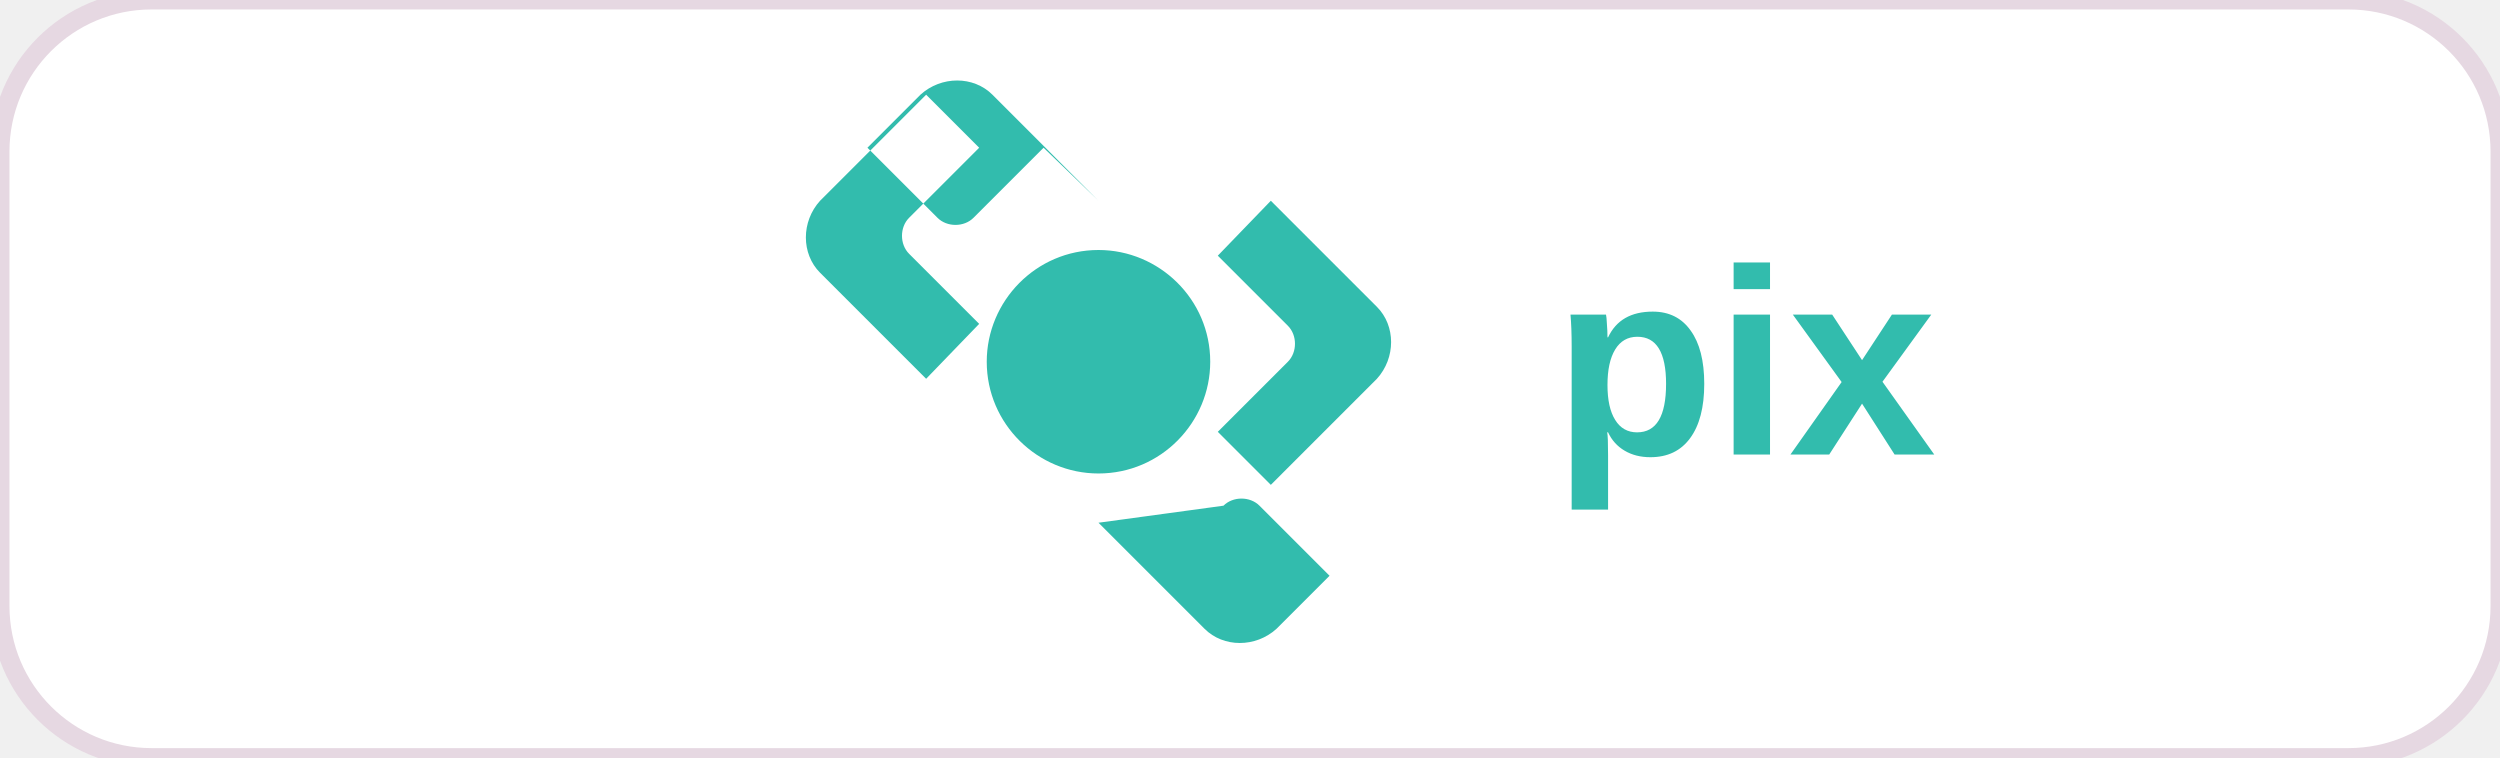
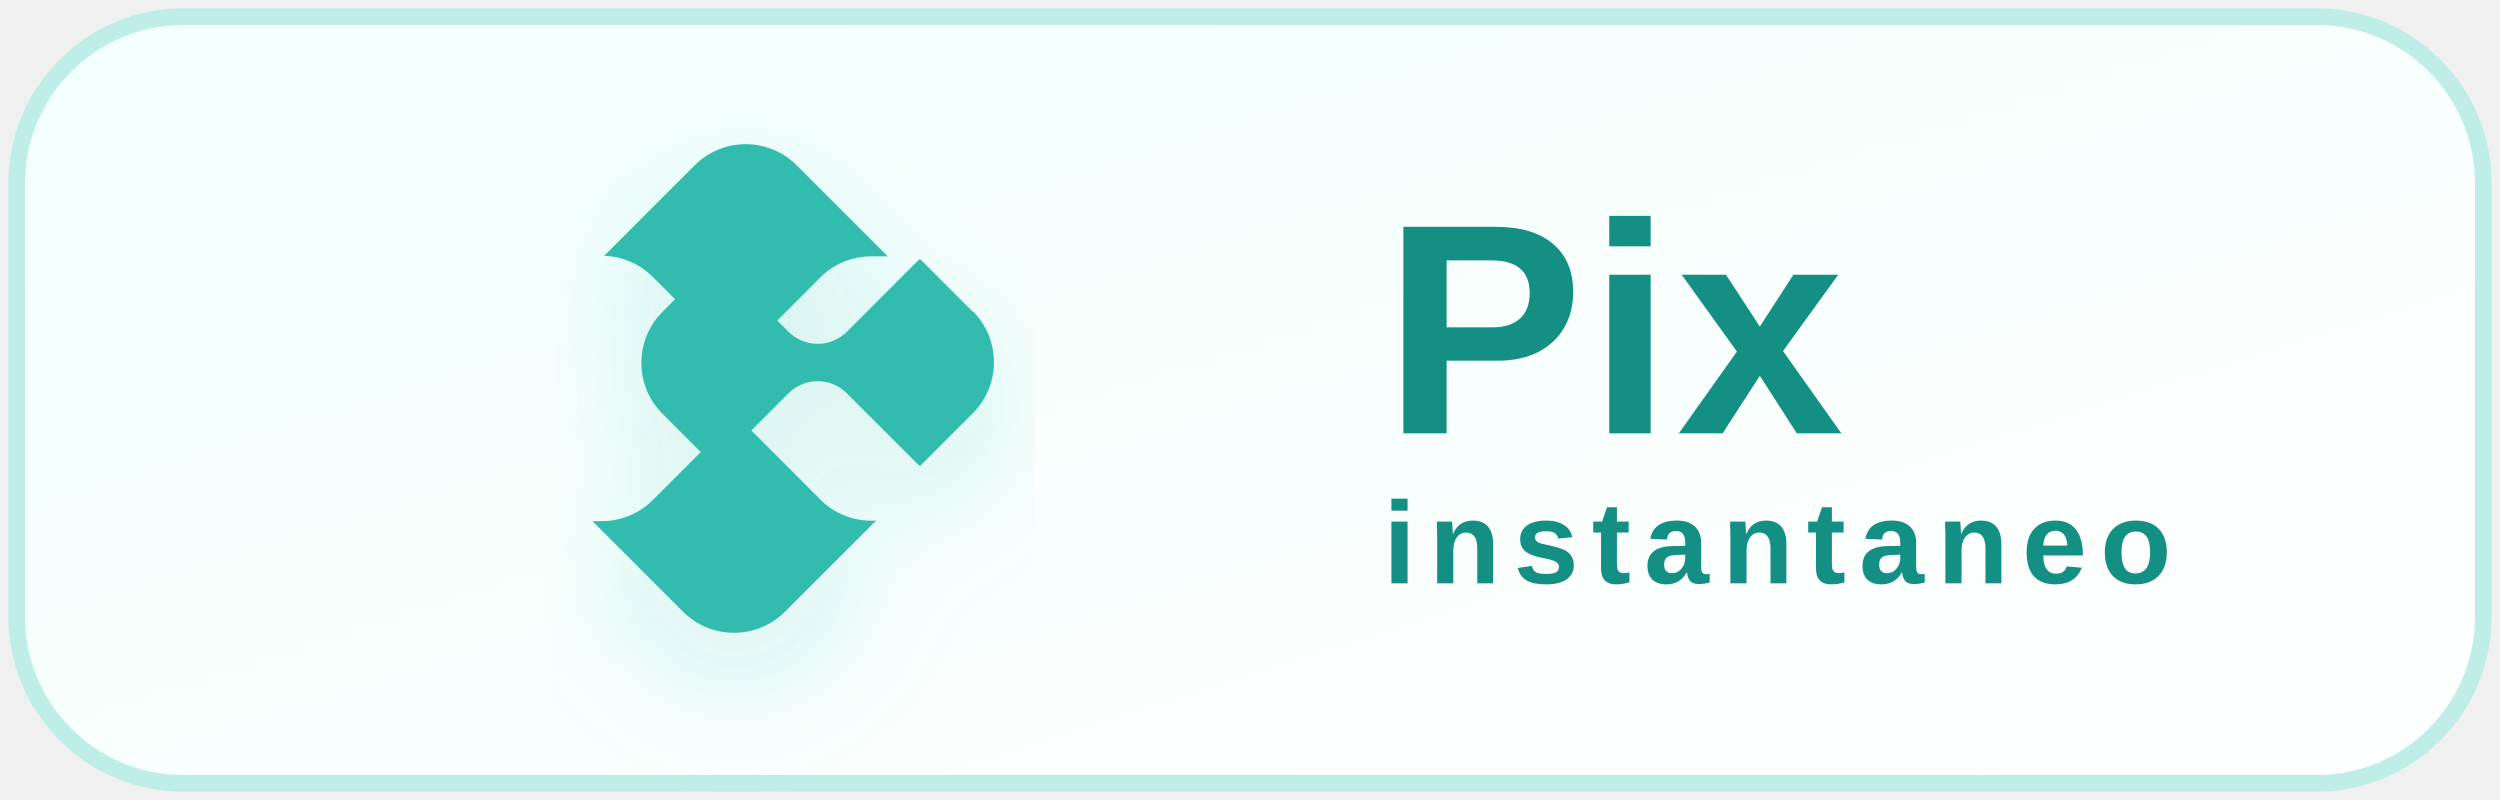
- <svg xmlns="http://www.w3.org/2000/svg" width="132" height="40" viewBox="0 0 132 40" role="img" aria-labelledby="title desc">
-   <rect width="132" height="40" rx="8" fill="#fff" stroke="#e6d8e2" />
-   <path fill="#32BCAD" d="M48.9 20l-5.6-5.6c-1-1-1-2.7 0-3.8l5.6-5.6 2.8 2.8-3.7 3.7c-.5.5-.5 1.4 0 1.9l3.7 3.7-2.8 2.9zM67.1 10.6l5.6 5.6c1 1 1 2.7 0 3.8l-5.6 5.6-2.8-2.8 3.7-3.7c.5-.5.5-1.4 0-1.9l-3.7-3.7 2.8-2.9zM58 25c-3.2 0-5.9-2.6-5.9-5.9 0-3.2 2.6-5.9 5.9-5.9 3.2 0 5.9 2.6 5.9 5.9 0 3.2-2.6 5.9-5.9 5.9zm0-14.4l-5.6-5.6c-1-1-2.7-1-3.8 0l-2.8 2.8 3.7 3.7c.5.5 1.4.5 1.9 0l3.7-3.7 2.9 2.8zm0 17l5.6 5.6c1 1 2.7 1 3.8 0l2.8-2.8-3.7-3.7c-.5-.5-1.4-.5-1.9 0L58 27.6z" />
-   <text x="82" y="24" fill="#32BCAD" font-family="Montserrat, Arial, sans-serif" font-size="14" font-weight="800">pix</text>
+ <svg xmlns="http://www.w3.org/2000/svg" width="150" height="48" viewBox="0 0 150 48" role="img" aria-labelledby="pix-title pix-desc">
+   <defs>
+     <linearGradient id="pix-bg" x1="0" y1="0" x2="1" y2="1">
+       <stop offset="0" stop-color="#f1fffc" />
+       <stop offset="1" stop-color="#ffffff" />
+     </linearGradient>
+     <filter id="pix-shadow" x="-10%" y="-20%" width="120%" height="160%">
+       <feDropShadow dx="0" dy="4" stdDeviation="5" flood-color="#32bcad" flood-opacity=".18" />
+     </filter>
+   </defs>
+   <rect x="1" y="1" width="148" height="46" rx="10" fill="url(#pix-bg)" stroke="#bfeee8" />
+   <g transform="translate(31 8) scale(.7)" filter="url(#pix-shadow)">
+     <path d="M30.4 33.2a6.12 6.12 0 0 1-4.36-1.8l-6.1-6.1a1.54 1.54 0 0 0-2.14 0l-6.14 6.14a6.17 6.17 0 0 1-4.36 1.8h-.8l7.76 7.76a6.18 6.18 0 0 0 8.74 0l7.8-7.8h-1.4z" fill="#32bcad" />
+     <path d="M7.3 10.5a6.12 6.12 0 0 1 4.36 1.8l6.14 6.14c.58.58 1.56.58 2.14 0l6.1-6.1a6.17 6.17 0 0 1 4.36-1.8h1.4l-7.8-7.8a6.18 6.18 0 0 0-8.74 0L7.5 10.5h-.2z" fill="#32bcad" />
+     <path d="M39.1 15.3l-4.52-4.52a1.3 1.3 0 0 0-.18.13l-6.1 6.1a3.54 3.54 0 0 1-5 0l-6.14-6.14a1.3 1.3 0 0 0-.16-.12L12.5 15.3a6.18 6.18 0 0 0 0 8.74l4.5 4.5c.05-.04.1-.08.16-.12l6.14-6.14a3.53 3.53 0 0 1 5 0l6.1 6.1c.06.05.12.09.18.13l4.52-4.52a6.18 6.18 0 0 0 0-8.74z" fill="#32bcad" />
+   </g>
+   <text x="83" y="26" fill="#148f83" font-family="Arial, sans-serif" font-size="18" font-weight="900" letter-spacing=".3">Pix</text>
+   <text x="83" y="35" fill="#148f83" font-family="Arial, sans-serif" font-size="7" font-weight="700" letter-spacing=".8">instantaneo</text>
</svg>
